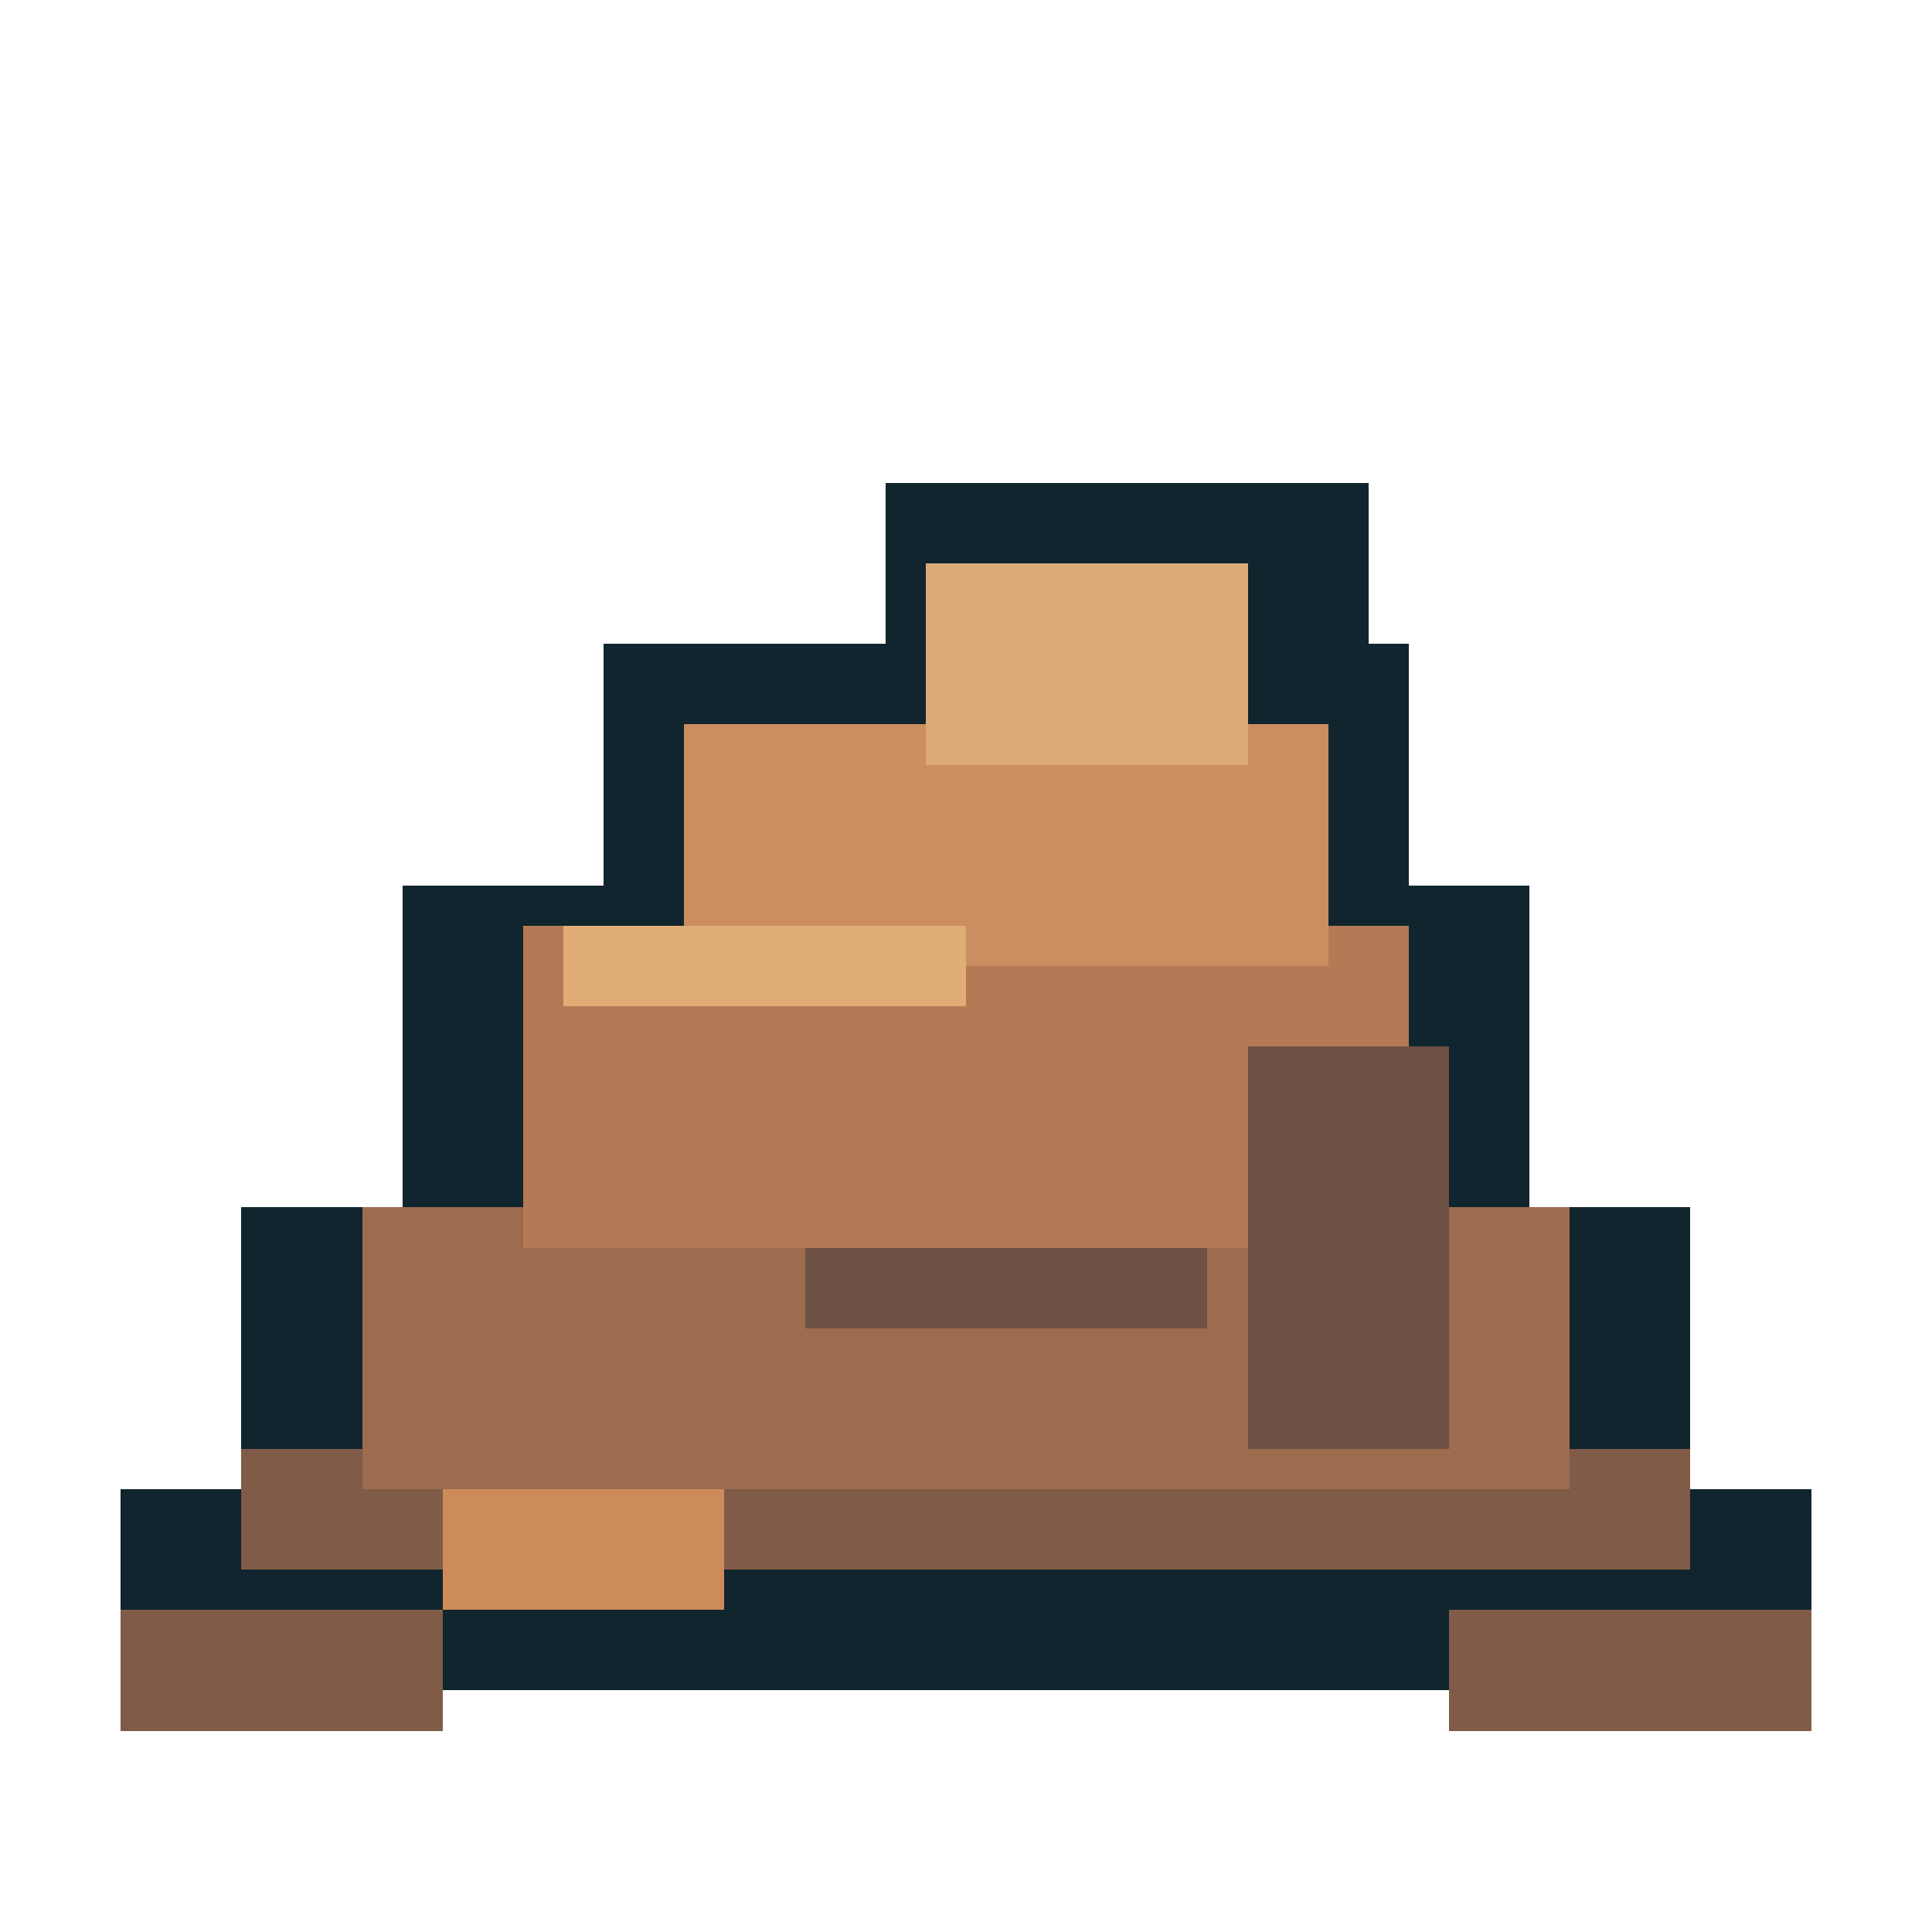
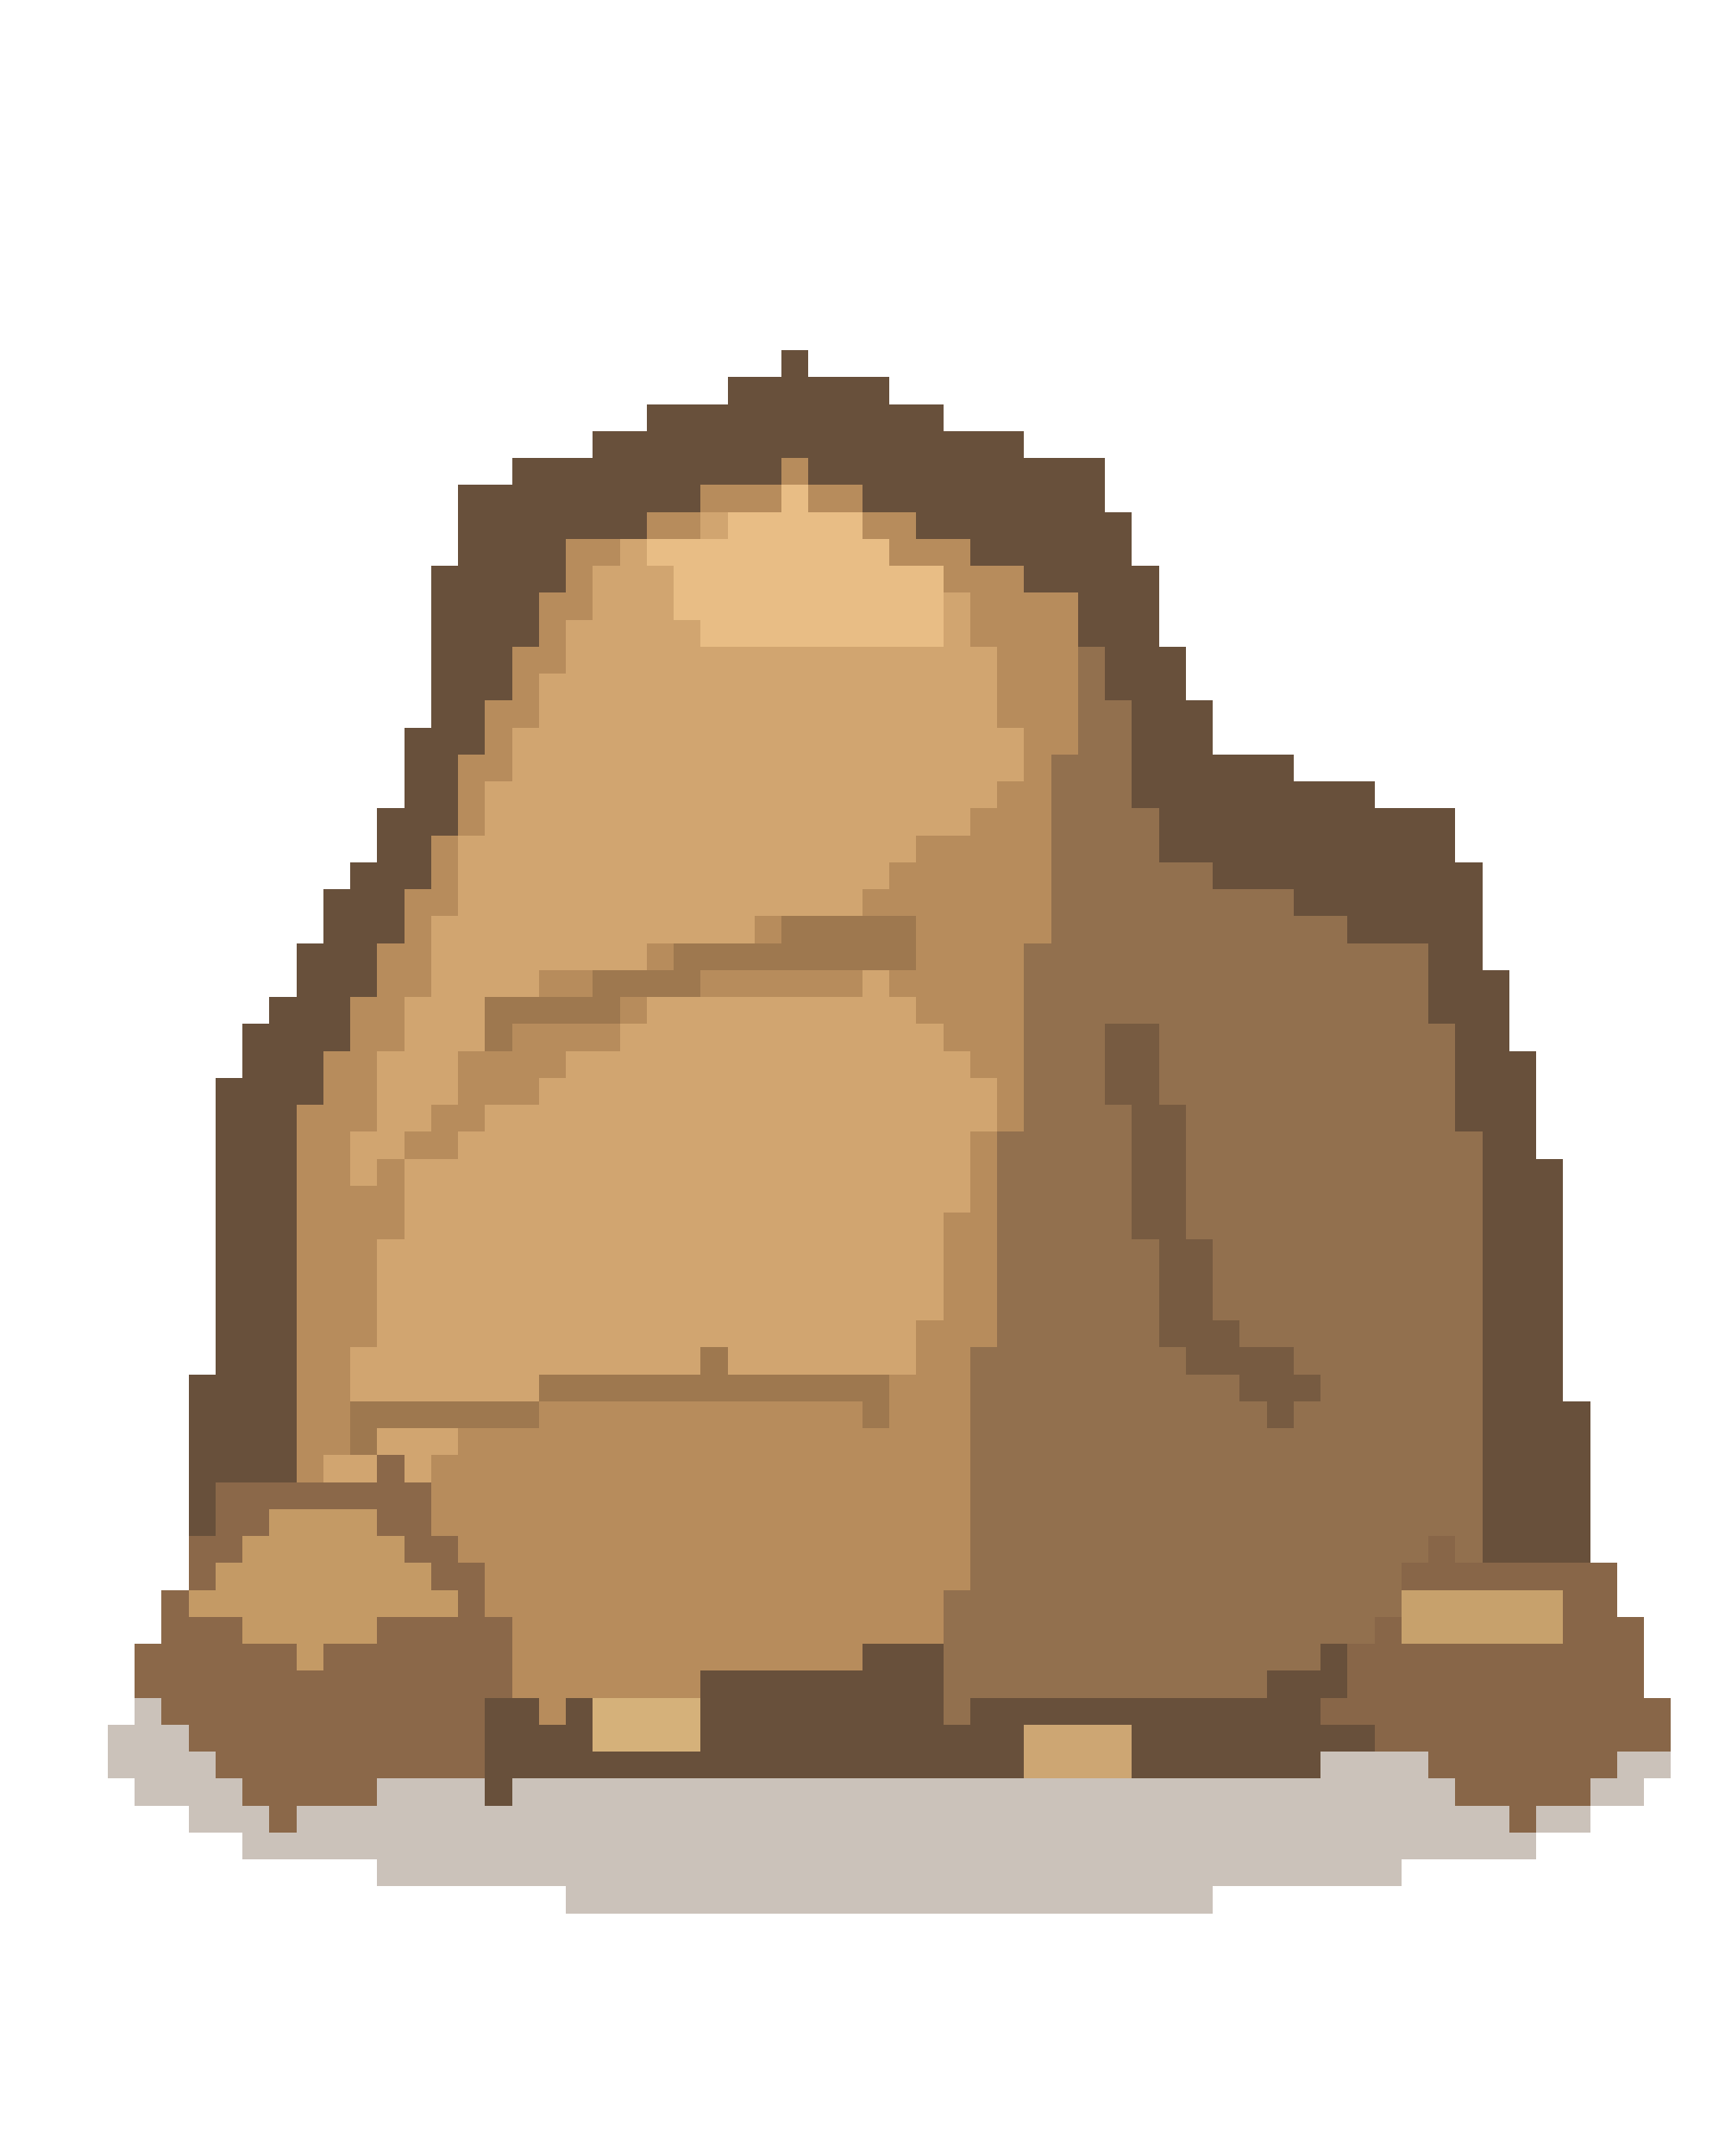
- <svg xmlns="http://www.w3.org/2000/svg" width="48" height="48" viewBox="0 0 48 48" shape-rendering="crispEdges">
-   <rect x="3" y="37" width="42" height="5" fill="#10252d" />
-   <rect x="6" y="30" width="36" height="9" fill="#10252d" />
-   <rect x="10" y="22" width="28" height="10" fill="#10252d" />
-   <rect x="15" y="16" width="20" height="8" fill="#10252d" />
-   <rect x="22" y="12" width="12" height="6" fill="#10252d" />
-   <rect x="6" y="36" width="36" height="3" fill="#805b47" />
-   <rect x="9" y="30" width="30" height="7" fill="#9d6b4e" />
-   <rect x="13" y="23" width="22" height="8" fill="#b47a56" />
-   <rect x="17" y="18" width="16" height="6" fill="#ca8e60" />
-   <rect x="23" y="14" width="8" height="5" fill="#dcaa77" />
-   <rect x="14" y="23" width="10" height="2" fill="#e1ad76" />
-   <rect x="31" y="26" width="5" height="10" fill="#6d5143" />
-   <rect x="20" y="31" width="10" height="2" fill="#6d5143" />
-   <rect x="11" y="37" width="7" height="3" fill="#cd8b5b" />
-   <rect x="3" y="40" width="8" height="3" fill="#805b47" />
-   <rect x="36" y="40" width="9" height="3" fill="#805b47" />
+ <svg xmlns="http://www.w3.org/2000/svg" width="64" height="80" viewBox="0 0 64 80" shape-rendering="crispEdges" data-anchor-x="32" data-anchor-y="64">
+   <rect x="29" y="13" width="1" height="1" fill="#68503b" />
+   <rect x="27" y="14" width="6" height="1" fill="#68503b" />
+   <rect x="24" y="15" width="11" height="1" fill="#68503b" />
+   <rect x="22" y="16" width="16" height="1" fill="#68503b" />
+   <rect x="19" y="17" width="10" height="1" fill="#68503b" />
+   <rect x="29" y="17" width="1" height="1" fill="#b78c5c" />
+   <rect x="30" y="17" width="11" height="1" fill="#68503b" />
+   <rect x="17" y="18" width="9" height="1" fill="#68503b" />
+   <rect x="26" y="18" width="3" height="1" fill="#b78c5c" />
+   <rect x="29" y="18" width="1" height="1" fill="#e8bd85" />
+   <rect x="30" y="18" width="2" height="1" fill="#b78c5c" />
+   <rect x="32" y="18" width="9" height="1" fill="#68503b" />
+   <rect x="17" y="19" width="7" height="1" fill="#68503b" />
+   <rect x="24" y="19" width="2" height="1" fill="#b78c5c" />
+   <rect x="26" y="19" width="1" height="1" fill="#d1a570" />
+   <rect x="27" y="19" width="5" height="1" fill="#e8bd85" />
+   <rect x="32" y="19" width="2" height="1" fill="#b78c5c" />
+   <rect x="34" y="19" width="8" height="1" fill="#68503b" />
+   <rect x="17" y="20" width="4" height="1" fill="#68503b" />
+   <rect x="21" y="20" width="2" height="1" fill="#b78c5c" />
+   <rect x="23" y="20" width="1" height="1" fill="#d1a570" />
+   <rect x="24" y="20" width="9" height="1" fill="#e8bd85" />
+   <rect x="33" y="20" width="3" height="1" fill="#b78c5c" />
+   <rect x="36" y="20" width="6" height="1" fill="#68503b" />
+   <rect x="16" y="21" width="5" height="1" fill="#68503b" />
+   <rect x="21" y="21" width="1" height="1" fill="#b78c5c" />
+   <rect x="35" y="21" width="3" height="1" fill="#b78c5c" />
+   <rect x="38" y="21" width="5" height="1" fill="#68503b" />
+   <rect x="20" y="22" width="2" height="1" fill="#b78c5c" />
+   <rect x="22" y="21" width="3" height="2" fill="#d1a570" />
+   <rect x="25" y="21" width="10" height="2" fill="#e8bd85" />
+   <rect x="16" y="22" width="4" height="2" fill="#68503b" />
+   <rect x="20" y="23" width="1" height="1" fill="#b78c5c" />
+   <rect x="21" y="23" width="5" height="1" fill="#d1a570" />
+   <rect x="26" y="23" width="9" height="1" fill="#e8bd85" />
+   <rect x="35" y="22" width="1" height="2" fill="#d1a570" />
+   <rect x="36" y="22" width="4" height="2" fill="#b78c5c" />
+   <rect x="40" y="22" width="3" height="2" fill="#68503b" />
+   <rect x="19" y="24" width="2" height="1" fill="#b78c5c" />
+   <rect x="21" y="24" width="16" height="1" fill="#d1a570" />
+   <rect x="16" y="24" width="3" height="2" fill="#68503b" />
+   <rect x="19" y="25" width="1" height="1" fill="#b78c5c" />
+   <rect x="40" y="24" width="1" height="2" fill="#92704e" />
+   <rect x="41" y="24" width="3" height="2" fill="#68503b" />
+   <rect x="16" y="26" width="2" height="1" fill="#68503b" />
+   <rect x="18" y="26" width="2" height="1" fill="#b78c5c" />
+   <rect x="20" y="25" width="17" height="2" fill="#d1a570" />
+   <rect x="37" y="24" width="3" height="3" fill="#b78c5c" />
+   <rect x="15" y="27" width="3" height="1" fill="#68503b" />
+   <rect x="18" y="27" width="1" height="1" fill="#b78c5c" />
+   <rect x="38" y="27" width="2" height="1" fill="#b78c5c" />
+   <rect x="40" y="26" width="2" height="2" fill="#92704e" />
+   <rect x="42" y="26" width="3" height="2" fill="#68503b" />
+   <rect x="17" y="28" width="2" height="1" fill="#b78c5c" />
+   <rect x="19" y="27" width="19" height="2" fill="#d1a570" />
+   <rect x="38" y="28" width="1" height="1" fill="#b78c5c" />
+   <rect x="42" y="28" width="6" height="1" fill="#68503b" />
+   <rect x="15" y="28" width="2" height="2" fill="#68503b" />
+   <rect x="18" y="29" width="19" height="1" fill="#d1a570" />
+   <rect x="37" y="29" width="2" height="1" fill="#b78c5c" />
+   <rect x="39" y="28" width="3" height="2" fill="#92704e" />
+   <rect x="42" y="29" width="9" height="1" fill="#68503b" />
+   <rect x="14" y="30" width="3" height="1" fill="#68503b" />
+   <rect x="17" y="29" width="1" height="2" fill="#b78c5c" />
+   <rect x="18" y="30" width="18" height="1" fill="#d1a570" />
+   <rect x="36" y="30" width="3" height="1" fill="#b78c5c" />
+   <rect x="14" y="31" width="2" height="1" fill="#68503b" />
+   <rect x="17" y="31" width="17" height="1" fill="#d1a570" />
+   <rect x="34" y="31" width="5" height="1" fill="#b78c5c" />
+   <rect x="39" y="30" width="4" height="2" fill="#92704e" />
+   <rect x="43" y="30" width="11" height="2" fill="#68503b" />
+   <rect x="13" y="32" width="3" height="1" fill="#68503b" />
+   <rect x="16" y="31" width="1" height="2" fill="#b78c5c" />
+   <rect x="17" y="32" width="16" height="1" fill="#d1a570" />
+   <rect x="33" y="32" width="6" height="1" fill="#b78c5c" />
+   <rect x="39" y="32" width="6" height="1" fill="#92704e" />
+   <rect x="45" y="32" width="10" height="1" fill="#68503b" />
+   <rect x="15" y="33" width="2" height="1" fill="#b78c5c" />
+   <rect x="17" y="33" width="15" height="1" fill="#d1a570" />
+   <rect x="32" y="33" width="7" height="1" fill="#b78c5c" />
+   <rect x="39" y="33" width="9" height="1" fill="#92704e" />
+   <rect x="48" y="33" width="7" height="1" fill="#68503b" />
+   <rect x="12" y="33" width="3" height="2" fill="#68503b" />
+   <rect x="15" y="34" width="1" height="1" fill="#b78c5c" />
+   <rect x="16" y="34" width="12" height="1" fill="#d1a570" />
+   <rect x="28" y="34" width="1" height="1" fill="#b78c5c" />
+   <rect x="29" y="34" width="5" height="1" fill="#9e784f" />
+   <rect x="34" y="34" width="5" height="1" fill="#b78c5c" />
+   <rect x="39" y="34" width="11" height="1" fill="#92704e" />
+   <rect x="50" y="34" width="5" height="1" fill="#68503b" />
+   <rect x="16" y="35" width="8" height="1" fill="#d1a570" />
+   <rect x="24" y="35" width="1" height="1" fill="#b78c5c" />
+   <rect x="25" y="35" width="9" height="1" fill="#9e784f" />
+   <rect x="34" y="35" width="4" height="1" fill="#b78c5c" />
+   <rect x="53" y="35" width="2" height="1" fill="#68503b" />
+   <rect x="11" y="35" width="3" height="2" fill="#68503b" />
+   <rect x="14" y="35" width="2" height="2" fill="#b78c5c" />
+   <rect x="16" y="36" width="4" height="1" fill="#d1a570" />
+   <rect x="20" y="36" width="2" height="1" fill="#b78c5c" />
+   <rect x="22" y="36" width="4" height="1" fill="#9e784f" />
+   <rect x="26" y="36" width="6" height="1" fill="#b78c5c" />
+   <rect x="32" y="36" width="1" height="1" fill="#d1a570" />
+   <rect x="33" y="36" width="5" height="1" fill="#b78c5c" />
+   <rect x="10" y="37" width="3" height="1" fill="#68503b" />
+   <rect x="18" y="37" width="5" height="1" fill="#9e784f" />
+   <rect x="23" y="37" width="1" height="1" fill="#b78c5c" />
+   <rect x="24" y="37" width="10" height="1" fill="#d1a570" />
+   <rect x="34" y="37" width="4" height="1" fill="#b78c5c" />
+   <rect x="38" y="35" width="15" height="3" fill="#92704e" />
+   <rect x="53" y="36" width="3" height="2" fill="#68503b" />
+   <rect x="9" y="38" width="4" height="1" fill="#68503b" />
+   <rect x="13" y="37" width="2" height="2" fill="#b78c5c" />
+   <rect x="15" y="37" width="3" height="2" fill="#d1a570" />
+   <rect x="18" y="38" width="1" height="1" fill="#9e784f" />
+   <rect x="19" y="38" width="4" height="1" fill="#b78c5c" />
+   <rect x="23" y="38" width="12" height="1" fill="#d1a570" />
+   <rect x="35" y="38" width="3" height="1" fill="#b78c5c" />
+   <rect x="54" y="38" width="2" height="1" fill="#68503b" />
+   <rect x="9" y="39" width="3" height="1" fill="#68503b" />
+   <rect x="17" y="39" width="4" height="1" fill="#b78c5c" />
+   <rect x="21" y="39" width="15" height="1" fill="#d1a570" />
+   <rect x="36" y="39" width="2" height="1" fill="#b78c5c" />
+   <rect x="8" y="40" width="4" height="1" fill="#68503b" />
+   <rect x="12" y="39" width="2" height="2" fill="#b78c5c" />
+   <rect x="14" y="39" width="3" height="2" fill="#d1a570" />
+   <rect x="17" y="40" width="3" height="1" fill="#b78c5c" />
+   <rect x="20" y="40" width="17" height="1" fill="#d1a570" />
+   <rect x="38" y="38" width="3" height="3" fill="#92704e" />
+   <rect x="41" y="38" width="2" height="3" fill="#775b41" />
+   <rect x="43" y="38" width="11" height="3" fill="#92704e" />
+   <rect x="11" y="41" width="3" height="1" fill="#b78c5c" />
+   <rect x="14" y="41" width="2" height="1" fill="#d1a570" />
+   <rect x="16" y="41" width="2" height="1" fill="#b78c5c" />
+   <rect x="18" y="41" width="19" height="1" fill="#d1a570" />
+   <rect x="37" y="40" width="1" height="2" fill="#b78c5c" />
+   <rect x="38" y="41" width="4" height="1" fill="#92704e" />
+   <rect x="44" y="41" width="10" height="1" fill="#92704e" />
+   <rect x="54" y="39" width="3" height="3" fill="#68503b" />
+   <rect x="13" y="42" width="2" height="1" fill="#d1a570" />
+   <rect x="15" y="42" width="2" height="1" fill="#b78c5c" />
+   <rect x="17" y="42" width="19" height="1" fill="#d1a570" />
+   <rect x="55" y="42" width="2" height="1" fill="#68503b" />
+   <rect x="11" y="42" width="2" height="2" fill="#b78c5c" />
+   <rect x="13" y="43" width="1" height="1" fill="#d1a570" />
+   <rect x="14" y="43" width="1" height="1" fill="#b78c5c" />
+   <rect x="15" y="43" width="21" height="2" fill="#d1a570" />
+   <rect x="36" y="42" width="1" height="3" fill="#b78c5c" />
+   <rect x="11" y="44" width="4" height="2" fill="#b78c5c" />
+   <rect x="15" y="45" width="20" height="1" fill="#d1a570" />
+   <rect x="37" y="42" width="5" height="4" fill="#92704e" />
+   <rect x="42" y="41" width="2" height="5" fill="#775b41" />
+   <rect x="44" y="42" width="11" height="4" fill="#92704e" />
+   <rect x="14" y="46" width="21" height="3" fill="#d1a570" />
+   <rect x="35" y="45" width="2" height="4" fill="#b78c5c" />
+   <rect x="43" y="46" width="2" height="3" fill="#775b41" />
+   <rect x="45" y="46" width="10" height="3" fill="#92704e" />
+   <rect x="11" y="46" width="3" height="4" fill="#b78c5c" />
+   <rect x="14" y="49" width="20" height="1" fill="#d1a570" />
+   <rect x="34" y="49" width="3" height="1" fill="#b78c5c" />
+   <rect x="37" y="46" width="6" height="4" fill="#92704e" />
+   <rect x="43" y="49" width="3" height="1" fill="#775b41" />
+   <rect x="46" y="49" width="9" height="1" fill="#92704e" />
+   <rect x="8" y="41" width="3" height="10" fill="#68503b" />
+   <rect x="13" y="50" width="13" height="1" fill="#d1a570" />
+   <rect x="26" y="50" width="1" height="1" fill="#9e784f" />
+   <rect x="27" y="50" width="7" height="1" fill="#d1a570" />
+   <rect x="34" y="50" width="2" height="1" fill="#b78c5c" />
+   <rect x="36" y="50" width="8" height="1" fill="#92704e" />
+   <rect x="44" y="50" width="4" height="1" fill="#775b41" />
+   <rect x="48" y="50" width="7" height="1" fill="#92704e" />
+   <rect x="13" y="51" width="7" height="1" fill="#d1a570" />
+   <rect x="20" y="51" width="13" height="1" fill="#9e784f" />
+   <rect x="36" y="51" width="10" height="1" fill="#92704e" />
+   <rect x="46" y="51" width="3" height="1" fill="#775b41" />
+   <rect x="49" y="51" width="6" height="1" fill="#92704e" />
+   <rect x="55" y="43" width="3" height="9" fill="#68503b" />
+   <rect x="13" y="52" width="7" height="1" fill="#9e784f" />
+   <rect x="20" y="52" width="12" height="1" fill="#b78c5c" />
+   <rect x="32" y="52" width="1" height="1" fill="#9e784f" />
+   <rect x="33" y="51" width="3" height="2" fill="#b78c5c" />
+   <rect x="36" y="52" width="11" height="1" fill="#92704e" />
+   <rect x="47" y="52" width="1" height="1" fill="#775b41" />
+   <rect x="48" y="52" width="7" height="1" fill="#92704e" />
+   <rect x="11" y="50" width="2" height="4" fill="#b78c5c" />
+   <rect x="13" y="53" width="1" height="1" fill="#9e784f" />
+   <rect x="14" y="53" width="3" height="1" fill="#d1a570" />
+   <rect x="17" y="53" width="19" height="1" fill="#b78c5c" />
+   <rect x="7" y="51" width="4" height="4" fill="#68503b" />
+   <rect x="11" y="54" width="1" height="1" fill="#b78c5c" />
+   <rect x="12" y="54" width="2" height="1" fill="#d1a570" />
+   <rect x="14" y="54" width="1" height="1" fill="#8b6849" />
+   <rect x="15" y="54" width="1" height="1" fill="#d1a570" />
+   <rect x="8" y="55" width="8" height="1" fill="#8b6849" />
+   <rect x="7" y="55" width="1" height="2" fill="#68503b" />
+   <rect x="8" y="56" width="2" height="1" fill="#8b6849" />
+   <rect x="10" y="56" width="4" height="1" fill="#c49a65" />
+   <rect x="14" y="56" width="2" height="1" fill="#8b6849" />
+   <rect x="16" y="54" width="20" height="3" fill="#b78c5c" />
+   <rect x="36" y="53" width="19" height="4" fill="#92704e" />
+   <rect x="7" y="57" width="2" height="1" fill="#8b6849" />
+   <rect x="9" y="57" width="6" height="1" fill="#c49a65" />
+   <rect x="15" y="57" width="2" height="1" fill="#8b6849" />
+   <rect x="17" y="57" width="19" height="1" fill="#b78c5c" />
+   <rect x="36" y="57" width="17" height="1" fill="#92704e" />
+   <rect x="53" y="57" width="1" height="1" fill="#886648" />
+   <rect x="54" y="57" width="1" height="1" fill="#92704e" />
+   <rect x="55" y="52" width="4" height="6" fill="#68503b" />
+   <rect x="7" y="58" width="1" height="1" fill="#8b6849" />
+   <rect x="8" y="58" width="8" height="1" fill="#c49a65" />
+   <rect x="16" y="58" width="2" height="1" fill="#8b6849" />
+   <rect x="18" y="58" width="18" height="1" fill="#b78c5c" />
+   <rect x="36" y="58" width="16" height="1" fill="#92704e" />
+   <rect x="52" y="58" width="8" height="1" fill="#886648" />
+   <rect x="6" y="59" width="1" height="1" fill="#8b6849" />
+   <rect x="7" y="59" width="10" height="1" fill="#c49a65" />
+   <rect x="17" y="59" width="1" height="1" fill="#8b6849" />
+   <rect x="18" y="59" width="17" height="1" fill="#b78c5c" />
+   <rect x="35" y="59" width="17" height="1" fill="#92704e" />
+   <rect x="58" y="59" width="2" height="1" fill="#886648" />
+   <rect x="6" y="60" width="3" height="1" fill="#8b6849" />
+   <rect x="9" y="60" width="5" height="1" fill="#c49a65" />
+   <rect x="14" y="60" width="5" height="1" fill="#8b6849" />
+   <rect x="19" y="60" width="16" height="1" fill="#b78c5c" />
+   <rect x="35" y="60" width="16" height="1" fill="#92704e" />
+   <rect x="51" y="60" width="1" height="1" fill="#886648" />
+   <rect x="52" y="59" width="6" height="2" fill="#c7a16c" />
+   <rect x="58" y="60" width="3" height="1" fill="#886648" />
+   <rect x="5" y="61" width="6" height="1" fill="#8b6849" />
+   <rect x="11" y="61" width="1" height="1" fill="#c49a65" />
+   <rect x="12" y="61" width="7" height="1" fill="#8b6849" />
+   <rect x="19" y="61" width="13" height="1" fill="#b78c5c" />
+   <rect x="32" y="61" width="3" height="1" fill="#68503b" />
+   <rect x="35" y="61" width="14" height="1" fill="#92704e" />
+   <rect x="49" y="61" width="1" height="1" fill="#68503b" />
+   <rect x="5" y="62" width="14" height="1" fill="#8b6849" />
+   <rect x="19" y="62" width="7" height="1" fill="#b78c5c" />
+   <rect x="35" y="62" width="12" height="1" fill="#92704e" />
+   <rect x="47" y="62" width="3" height="1" fill="#68503b" />
+   <rect x="50" y="61" width="11" height="2" fill="#886648" />
+   <rect x="5" y="63" width="1" height="1" fill="#5b3f25" fill-opacity="0.314" />
+   <rect x="6" y="63" width="12" height="1" fill="#8b6849" />
+   <rect x="18" y="63" width="2" height="1" fill="#68503b" />
+   <rect x="20" y="63" width="1" height="1" fill="#b78c5c" />
+   <rect x="21" y="63" width="1" height="1" fill="#68503b" />
+   <rect x="26" y="62" width="9" height="2" fill="#68503b" />
+   <rect x="35" y="63" width="1" height="1" fill="#92704e" />
+   <rect x="36" y="63" width="13" height="1" fill="#68503b" />
+   <rect x="49" y="63" width="13" height="1" fill="#886648" />
+   <rect x="4" y="64" width="3" height="1" fill="#5b3f25" fill-opacity="0.314" />
+   <rect x="7" y="64" width="11" height="1" fill="#8b6849" />
+   <rect x="18" y="64" width="4" height="1" fill="#68503b" />
+   <rect x="22" y="63" width="4" height="2" fill="#d5b17a" />
+   <rect x="26" y="64" width="12" height="1" fill="#68503b" />
+   <rect x="42" y="64" width="9" height="1" fill="#68503b" />
+   <rect x="51" y="64" width="11" height="1" fill="#886648" />
+   <rect x="4" y="65" width="4" height="1" fill="#5b3f25" fill-opacity="0.314" />
+   <rect x="8" y="65" width="10" height="1" fill="#8b6849" />
+   <rect x="18" y="65" width="20" height="1" fill="#68503b" />
+   <rect x="38" y="64" width="4" height="2" fill="#cda673" />
+   <rect x="42" y="65" width="7" height="1" fill="#68503b" />
+   <rect x="49" y="65" width="4" height="1" fill="#5b3f25" fill-opacity="0.314" />
+   <rect x="53" y="65" width="7" height="1" fill="#886648" />
+   <rect x="60" y="65" width="2" height="1" fill="#5b3f25" fill-opacity="0.314" />
+   <rect x="5" y="66" width="4" height="1" fill="#5b3f25" fill-opacity="0.314" />
+   <rect x="9" y="66" width="5" height="1" fill="#8b6849" />
+   <rect x="14" y="66" width="4" height="1" fill="#5b3f25" fill-opacity="0.314" />
+   <rect x="18" y="66" width="1" height="1" fill="#68503b" />
+   <rect x="19" y="66" width="35" height="1" fill="#5b3f25" fill-opacity="0.314" />
+   <rect x="54" y="66" width="5" height="1" fill="#886648" />
+   <rect x="59" y="66" width="2" height="1" fill="#5b3f25" fill-opacity="0.314" />
+   <rect x="7" y="67" width="3" height="1" fill="#5b3f25" fill-opacity="0.314" />
+   <rect x="10" y="67" width="1" height="1" fill="#8b6849" />
+   <rect x="11" y="67" width="45" height="1" fill="#5b3f25" fill-opacity="0.314" />
+   <rect x="56" y="67" width="1" height="1" fill="#886648" />
+   <rect x="57" y="67" width="2" height="1" fill="#5b3f25" fill-opacity="0.314" />
+   <rect x="9" y="68" width="48" height="1" fill="#5b3f25" fill-opacity="0.314" />
+   <rect x="14" y="69" width="38" height="1" fill="#5b3f25" fill-opacity="0.314" />
+   <rect x="21" y="70" width="24" height="1" fill="#5b3f25" fill-opacity="0.314" />
</svg>
